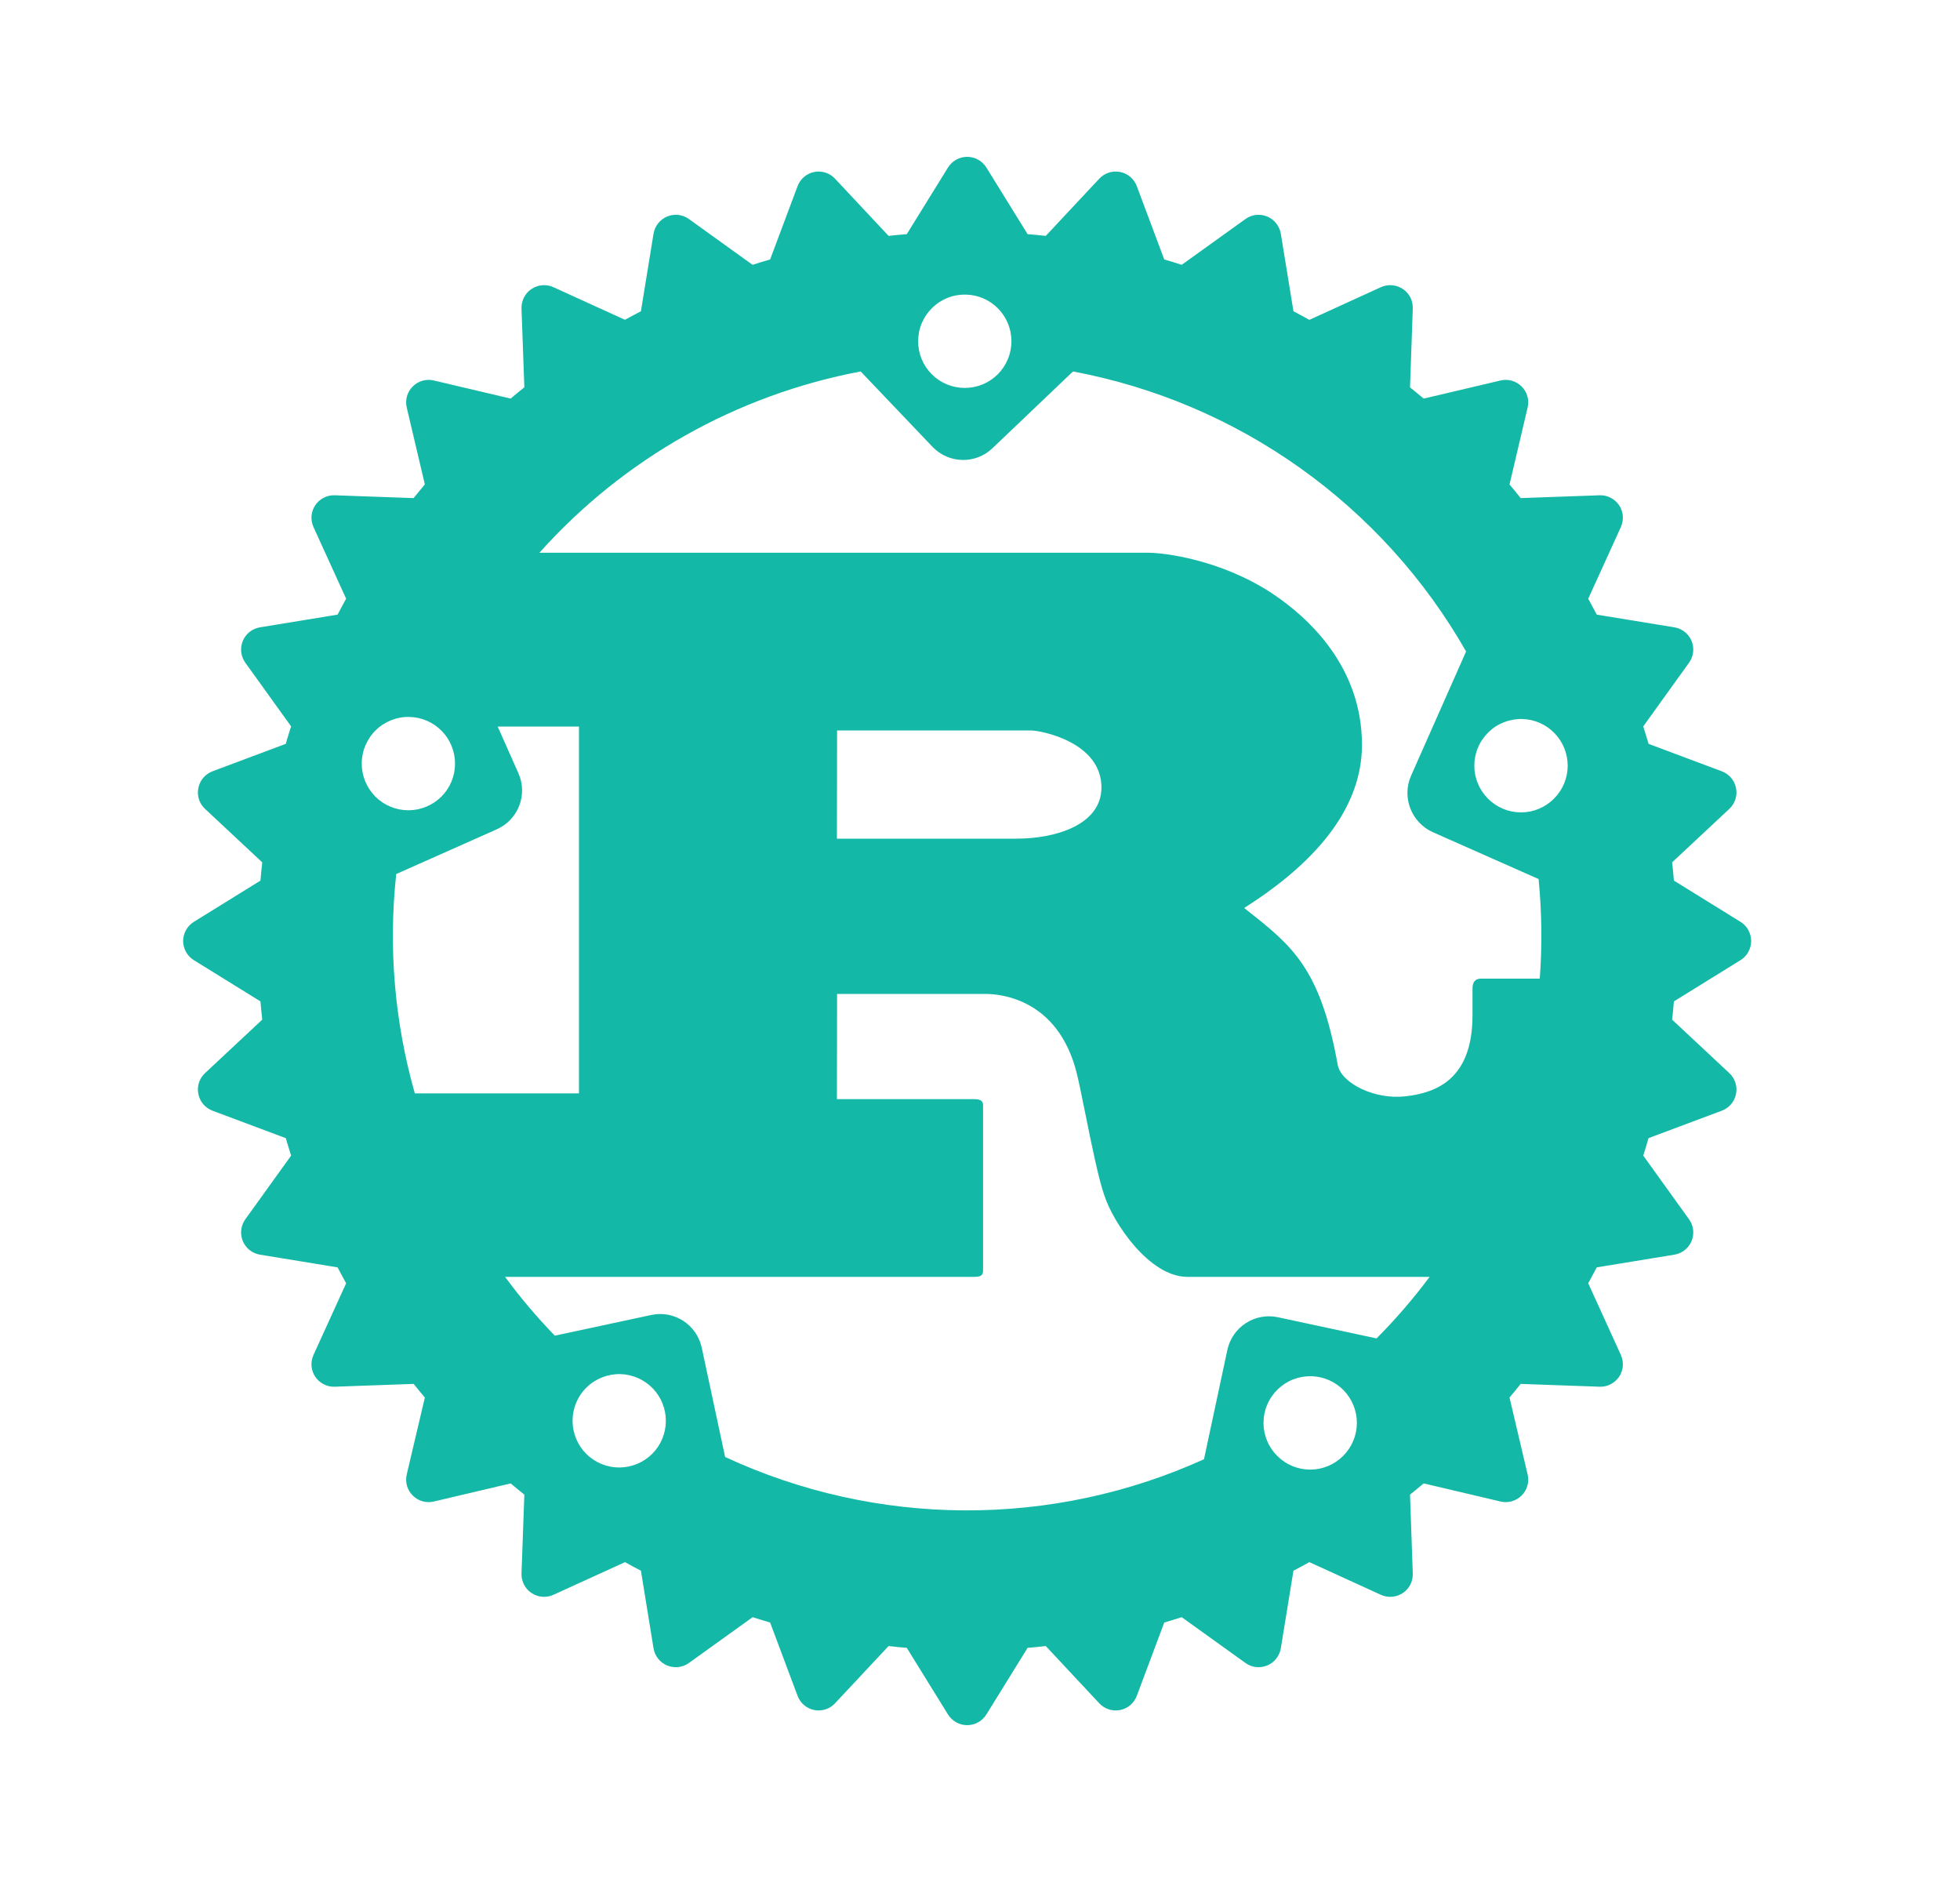
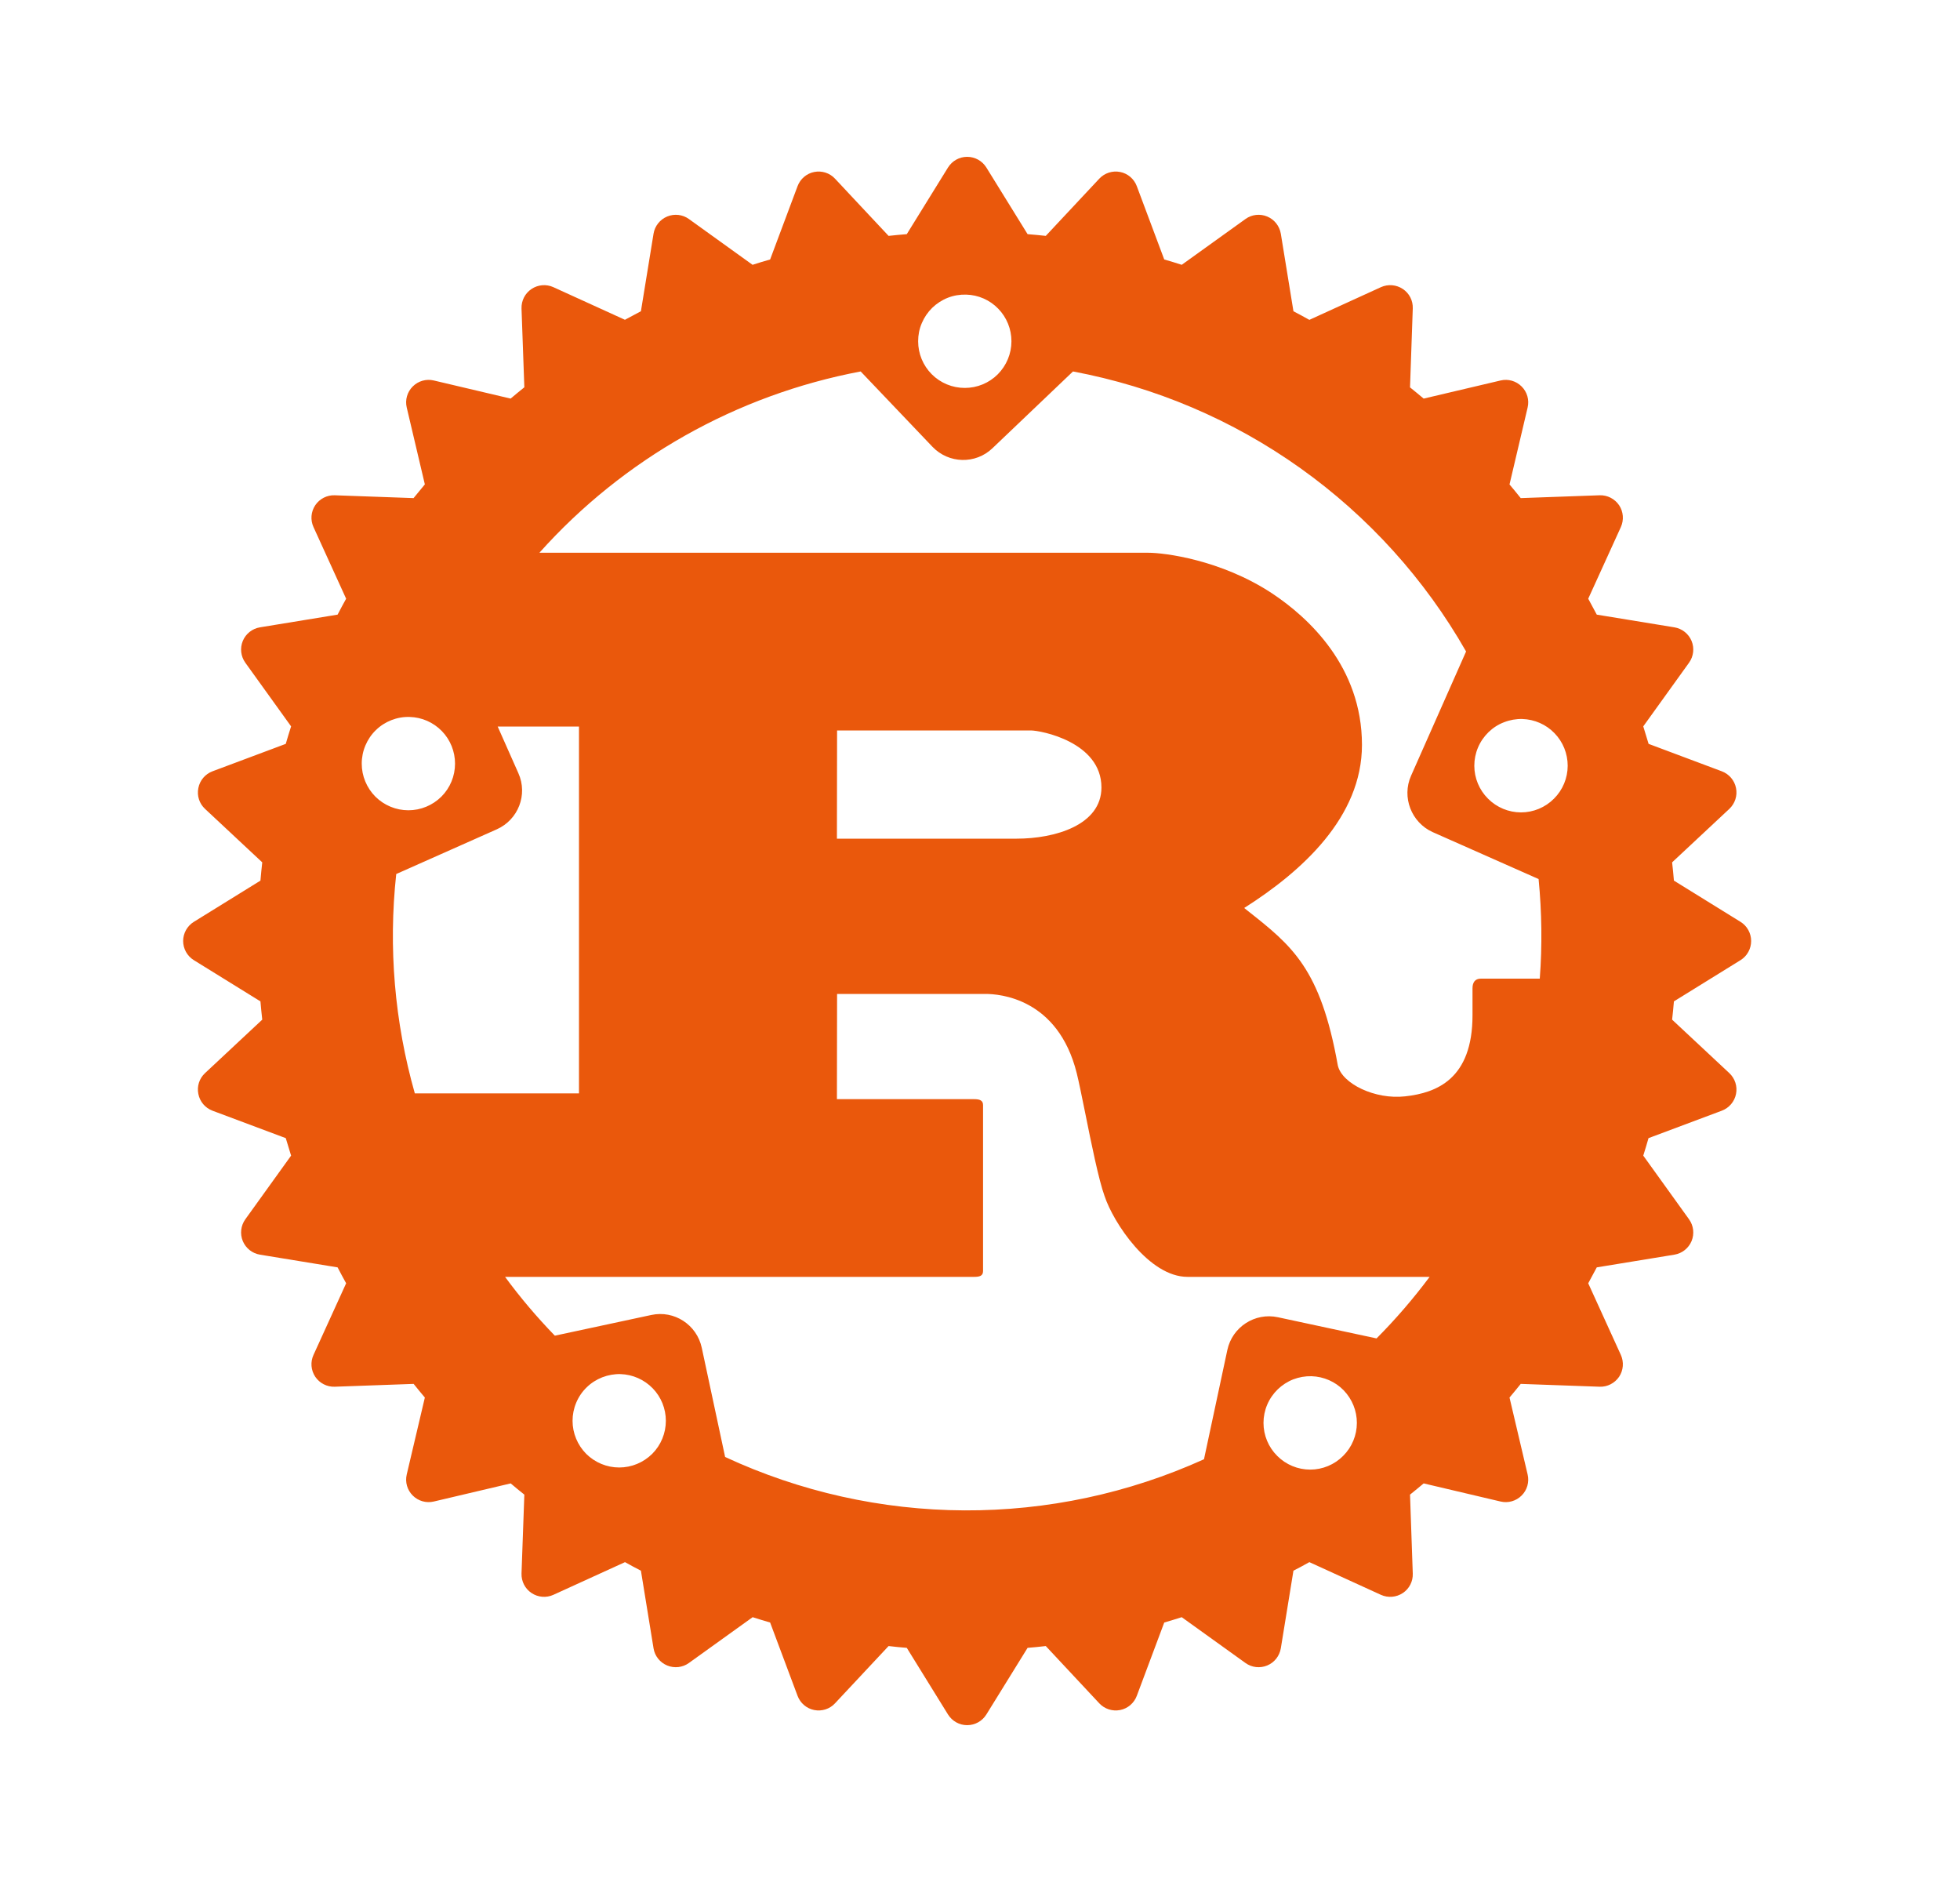
<svg xmlns="http://www.w3.org/2000/svg" width="25" height="24" viewBox="0 0 25 24" fill="none">
-   <path fill-rule="evenodd" clip-rule="evenodd" d="M12.581 2.136C12.528 2.051 12.436 2 12.336 2C12.237 2 12.145 2.051 12.092 2.136L11.566 2.986C11.488 2.992 11.411 3 11.334 3.008L10.651 2.279C10.584 2.206 10.483 2.174 10.386 2.193C10.288 2.212 10.208 2.281 10.173 2.374L9.823 3.309C9.748 3.33 9.673 3.353 9.599 3.377L8.787 2.793C8.707 2.735 8.602 2.723 8.51 2.761C8.418 2.799 8.352 2.882 8.336 2.98L8.175 3.969C8.107 4.005 8.039 4.041 7.971 4.078L7.058 3.662C6.968 3.621 6.862 3.63 6.78 3.685C6.697 3.74 6.649 3.834 6.652 3.934L6.688 4.939C6.629 4.986 6.571 5.034 6.513 5.083L5.533 4.852C5.437 4.829 5.335 4.858 5.265 4.928C5.194 4.998 5.165 5.1 5.188 5.197L5.419 6.177C5.37 6.235 5.323 6.293 5.275 6.352L4.27 6.316C4.171 6.312 4.076 6.361 4.021 6.443C3.966 6.526 3.957 6.631 3.999 6.722L4.415 7.635C4.378 7.702 4.341 7.77 4.306 7.838L3.316 8C3.218 8.016 3.135 8.082 3.097 8.173C3.059 8.265 3.071 8.37 3.129 8.451L3.713 9.263C3.689 9.337 3.667 9.411 3.645 9.486L2.71 9.836C2.617 9.871 2.549 9.952 2.53 10.049C2.51 10.147 2.542 10.247 2.615 10.315L3.345 10.997C3.336 11.074 3.329 11.152 3.322 11.23L2.472 11.756C2.388 11.808 2.336 11.901 2.336 12C2.336 12.099 2.388 12.192 2.472 12.244L3.322 12.77C3.329 12.848 3.336 12.926 3.345 13.003L2.615 13.685C2.542 13.753 2.51 13.853 2.53 13.951C2.549 14.048 2.617 14.129 2.71 14.164L3.645 14.514C3.667 14.589 3.69 14.663 3.713 14.737L3.129 15.549C3.071 15.63 3.059 15.735 3.097 15.827C3.135 15.918 3.218 15.984 3.316 16L4.306 16.162C4.341 16.23 4.378 16.297 4.415 16.365L3.999 17.278C3.957 17.369 3.966 17.474 4.021 17.557C4.076 17.639 4.171 17.688 4.27 17.684L5.276 17.648C5.323 17.707 5.371 17.765 5.419 17.822L5.188 18.803C5.165 18.9 5.194 19.002 5.265 19.072C5.335 19.142 5.437 19.171 5.533 19.148L6.514 18.917C6.571 18.966 6.629 19.013 6.688 19.06L6.652 20.066C6.649 20.166 6.697 20.26 6.78 20.315C6.862 20.37 6.968 20.379 7.058 20.338L7.972 19.921C8.039 19.959 8.107 19.995 8.175 20.03L8.336 21.02C8.352 21.119 8.418 21.201 8.51 21.239C8.602 21.277 8.707 21.265 8.787 21.207L9.6 20.623C9.674 20.647 9.748 20.669 9.823 20.691L10.173 21.626C10.208 21.719 10.288 21.788 10.386 21.807C10.483 21.826 10.584 21.794 10.651 21.721L11.334 20.991C11.411 21 11.488 21.008 11.566 21.014L12.092 21.864C12.145 21.949 12.237 22 12.336 22C12.436 22 12.528 21.949 12.581 21.864L13.107 21.014C13.184 21.008 13.262 21 13.339 20.991L14.021 21.721C14.089 21.794 14.19 21.826 14.287 21.807C14.385 21.788 14.465 21.719 14.5 21.626L14.85 20.691C14.925 20.669 14.999 20.647 15.073 20.623L15.886 21.207C15.966 21.265 16.071 21.277 16.163 21.239C16.255 21.201 16.32 21.119 16.337 21.02L16.498 20.03C16.566 19.995 16.634 19.959 16.701 19.921L17.614 20.338C17.705 20.379 17.81 20.37 17.893 20.315C17.976 20.26 18.024 20.166 18.02 20.066L17.985 19.06C18.043 19.013 18.101 18.966 18.159 18.917L19.14 19.148C19.236 19.171 19.338 19.142 19.408 19.072C19.479 19.002 19.508 18.9 19.485 18.803L19.254 17.822C19.302 17.765 19.35 17.707 19.397 17.648L20.403 17.684C20.502 17.688 20.596 17.639 20.652 17.557C20.707 17.474 20.715 17.369 20.674 17.278L20.258 16.365C20.295 16.297 20.331 16.23 20.367 16.162L21.357 16C21.455 15.984 21.538 15.918 21.576 15.827C21.614 15.735 21.602 15.63 21.544 15.549L20.96 14.737C20.983 14.663 21.006 14.589 21.027 14.514L21.962 14.164C22.055 14.129 22.124 14.048 22.143 13.951C22.163 13.853 22.13 13.753 22.058 13.685L21.328 13.003C21.337 12.926 21.344 12.848 21.351 12.77L22.201 12.244C22.285 12.192 22.336 12.099 22.336 12C22.336 11.901 22.285 11.808 22.201 11.756L21.351 11.23C21.344 11.152 21.337 11.074 21.328 10.997L22.058 10.315C22.13 10.247 22.163 10.147 22.143 10.049C22.124 9.952 22.055 9.871 21.962 9.836L21.028 9.486C21.006 9.411 20.983 9.337 20.96 9.263L21.544 8.451C21.602 8.37 21.614 8.265 21.576 8.173C21.538 8.082 21.455 8.016 21.357 8L20.367 7.838C20.331 7.77 20.295 7.703 20.258 7.635L20.674 6.722C20.715 6.631 20.707 6.526 20.652 6.443C20.596 6.361 20.502 6.312 20.403 6.316L19.397 6.352C19.35 6.293 19.302 6.235 19.254 6.178L19.485 5.197C19.508 5.1 19.479 4.998 19.408 4.928C19.338 4.858 19.236 4.829 19.14 4.852L18.159 5.083C18.101 5.034 18.043 4.987 17.985 4.94L18.02 3.934C18.024 3.834 17.976 3.74 17.893 3.685C17.81 3.63 17.705 3.621 17.614 3.662L16.701 4.079C16.634 4.041 16.566 4.005 16.498 3.969L16.337 2.98C16.32 2.882 16.255 2.799 16.163 2.761C16.071 2.723 15.966 2.735 15.886 2.793L15.073 3.377C14.999 3.353 14.925 3.33 14.85 3.309L14.5 2.374C14.465 2.281 14.385 2.212 14.287 2.193C14.19 2.174 14.089 2.206 14.021 2.279L13.339 3.008C13.262 3 13.184 2.992 13.107 2.986L12.581 2.136ZM12.323 3.757C12.478 3.761 12.625 3.825 12.733 3.937C12.841 4.048 12.901 4.197 12.901 4.352C12.901 4.51 12.838 4.661 12.727 4.773C12.615 4.885 12.464 4.947 12.306 4.947C12.148 4.947 11.997 4.885 11.885 4.773C11.773 4.661 11.711 4.51 11.711 4.352C11.711 4.272 11.726 4.194 11.758 4.12C11.789 4.047 11.834 3.981 11.891 3.925C11.948 3.87 12.016 3.826 12.09 3.797C12.164 3.768 12.243 3.755 12.323 3.757ZM13.686 4.737C14.731 4.933 15.72 5.353 16.586 5.97C17.452 6.587 18.174 7.385 18.7 8.308L17.998 9.893C17.877 10.166 18.002 10.488 18.273 10.611L19.625 11.21C19.666 11.632 19.672 12.057 19.64 12.48H18.888C18.813 12.48 18.782 12.53 18.782 12.603V12.947C18.782 13.759 18.325 13.937 17.923 13.981C17.54 14.025 17.117 13.82 17.064 13.587C16.843 12.347 16.48 12.061 15.911 11.612L15.87 11.579C16.606 11.112 17.372 10.421 17.372 9.499C17.372 8.501 16.689 7.874 16.224 7.566C15.569 7.135 14.845 7.049 14.65 7.049H6.88C7.954 5.848 9.395 5.036 10.978 4.737L11.894 5.698C12.101 5.914 12.444 5.923 12.66 5.715L13.686 4.737ZM5.226 9.143C5.381 9.147 5.528 9.212 5.636 9.323C5.744 9.434 5.804 9.583 5.804 9.738C5.804 9.896 5.742 10.047 5.63 10.159C5.518 10.27 5.367 10.333 5.209 10.333C5.051 10.333 4.9 10.27 4.788 10.159C4.677 10.047 4.614 9.896 4.614 9.738C4.614 9.658 4.63 9.579 4.661 9.506C4.692 9.433 4.737 9.366 4.794 9.311C4.851 9.255 4.919 9.212 4.993 9.183C5.068 9.154 5.147 9.14 5.226 9.143ZM19.418 9.169C19.573 9.174 19.72 9.238 19.828 9.35C19.936 9.461 19.996 9.61 19.996 9.765C19.996 9.922 19.933 10.074 19.821 10.185C19.71 10.297 19.558 10.36 19.401 10.36C19.243 10.36 19.091 10.297 18.98 10.185C18.868 10.074 18.805 9.922 18.805 9.765C18.805 9.685 18.821 9.606 18.852 9.533C18.883 9.459 18.929 9.393 18.986 9.337C19.043 9.282 19.11 9.238 19.185 9.21C19.259 9.181 19.338 9.167 19.418 9.169ZM6.348 9.265H7.385V13.943H5.291C5.033 13.034 4.952 12.085 5.054 11.146L6.336 10.576C6.61 10.454 6.735 10.134 6.612 9.86L6.348 9.265ZM10.677 9.315H13.148C13.276 9.315 14.049 9.462 14.049 10.042C14.049 10.522 13.456 10.695 12.968 10.695H10.675L10.677 9.315ZM10.677 12.675H12.57C12.742 12.675 13.494 12.725 13.734 13.686C13.76 13.79 13.798 13.977 13.841 14.189L13.841 14.189L13.841 14.189C13.919 14.578 14.015 15.05 14.088 15.25C14.201 15.594 14.658 16.283 15.146 16.283H18.235C18.028 16.56 17.802 16.823 17.558 17.068L16.3 16.798C16.007 16.735 15.718 16.922 15.655 17.215L15.357 18.609C14.396 19.044 13.354 19.266 12.3 19.261C11.246 19.256 10.205 19.024 9.249 18.58L8.951 17.187C8.888 16.894 8.601 16.706 8.308 16.769L7.077 17.033C6.849 16.798 6.636 16.547 6.442 16.283H12.426C12.493 16.283 12.539 16.272 12.539 16.209V14.092C12.539 14.031 12.493 14.017 12.426 14.017H10.675L10.677 12.675ZM7.915 17.523C8.07 17.528 8.217 17.593 8.325 17.704C8.433 17.815 8.493 17.964 8.493 18.119C8.493 18.276 8.431 18.428 8.319 18.54C8.207 18.651 8.056 18.714 7.898 18.714C7.74 18.714 7.589 18.651 7.477 18.54C7.366 18.428 7.303 18.276 7.303 18.119C7.303 18.039 7.319 17.96 7.35 17.887C7.381 17.813 7.426 17.747 7.483 17.692C7.54 17.636 7.608 17.593 7.682 17.564C7.757 17.535 7.836 17.521 7.915 17.523ZM16.729 17.55C16.884 17.555 17.031 17.619 17.139 17.73C17.247 17.842 17.307 17.991 17.307 18.145C17.307 18.303 17.244 18.455 17.132 18.566C17.021 18.678 16.869 18.741 16.712 18.741C16.554 18.741 16.402 18.678 16.291 18.566C16.179 18.455 16.116 18.303 16.116 18.145C16.116 18.066 16.132 17.987 16.163 17.914C16.194 17.84 16.24 17.774 16.297 17.718C16.354 17.663 16.422 17.619 16.496 17.59C16.57 17.562 16.649 17.548 16.729 17.55Z" fill="#14B8A6" />
+   <path fill-rule="evenodd" clip-rule="evenodd" d="M12.581 2.136C12.528 2.051 12.436 2 12.336 2C12.237 2 12.145 2.051 12.092 2.136L11.566 2.986C11.488 2.992 11.411 3 11.334 3.008L10.651 2.279C10.584 2.206 10.483 2.174 10.386 2.193C10.288 2.212 10.208 2.281 10.173 2.374L9.823 3.309C9.748 3.33 9.673 3.353 9.599 3.377L8.787 2.793C8.707 2.735 8.602 2.723 8.51 2.761C8.418 2.799 8.352 2.882 8.336 2.98L8.175 3.969C8.107 4.005 8.039 4.041 7.971 4.078L7.058 3.662C6.968 3.621 6.862 3.63 6.78 3.685C6.697 3.74 6.649 3.834 6.652 3.934L6.688 4.939C6.629 4.986 6.571 5.034 6.513 5.083L5.533 4.852C5.437 4.829 5.335 4.858 5.265 4.928C5.194 4.998 5.165 5.1 5.188 5.197L5.419 6.177C5.37 6.235 5.323 6.293 5.275 6.352L4.27 6.316C4.171 6.312 4.076 6.361 4.021 6.443C3.966 6.526 3.957 6.631 3.999 6.722L4.415 7.635C4.378 7.702 4.341 7.77 4.306 7.838L3.316 8C3.218 8.016 3.135 8.082 3.097 8.173C3.059 8.265 3.071 8.37 3.129 8.451L3.713 9.263C3.689 9.337 3.667 9.411 3.645 9.486L2.71 9.836C2.617 9.871 2.549 9.952 2.53 10.049C2.51 10.147 2.542 10.247 2.615 10.315L3.345 10.997C3.336 11.074 3.329 11.152 3.322 11.23L2.472 11.756C2.388 11.808 2.336 11.901 2.336 12C2.336 12.099 2.388 12.192 2.472 12.244L3.322 12.77C3.329 12.848 3.336 12.926 3.345 13.003L2.615 13.685C2.542 13.753 2.51 13.853 2.53 13.951C2.549 14.048 2.617 14.129 2.71 14.164L3.645 14.514C3.667 14.589 3.69 14.663 3.713 14.737L3.129 15.549C3.071 15.63 3.059 15.735 3.097 15.827C3.135 15.918 3.218 15.984 3.316 16L4.306 16.162C4.341 16.23 4.378 16.297 4.415 16.365L3.999 17.278C3.957 17.369 3.966 17.474 4.021 17.557C4.076 17.639 4.171 17.688 4.27 17.684L5.276 17.648C5.323 17.707 5.371 17.765 5.419 17.822L5.188 18.803C5.165 18.9 5.194 19.002 5.265 19.072C5.335 19.142 5.437 19.171 5.533 19.148L6.514 18.917C6.571 18.966 6.629 19.013 6.688 19.06L6.652 20.066C6.649 20.166 6.697 20.26 6.78 20.315C6.862 20.37 6.968 20.379 7.058 20.338L7.972 19.921C8.039 19.959 8.107 19.995 8.175 20.03L8.336 21.02C8.352 21.119 8.418 21.201 8.51 21.239C8.602 21.277 8.707 21.265 8.787 21.207L9.6 20.623C9.674 20.647 9.748 20.669 9.823 20.691L10.173 21.626C10.208 21.719 10.288 21.788 10.386 21.807C10.483 21.826 10.584 21.794 10.651 21.721L11.334 20.991C11.411 21 11.488 21.008 11.566 21.014L12.092 21.864C12.145 21.949 12.237 22 12.336 22C12.436 22 12.528 21.949 12.581 21.864L13.107 21.014C13.184 21.008 13.262 21 13.339 20.991L14.021 21.721C14.089 21.794 14.19 21.826 14.287 21.807C14.385 21.788 14.465 21.719 14.5 21.626L14.85 20.691C14.925 20.669 14.999 20.647 15.073 20.623L15.886 21.207C15.966 21.265 16.071 21.277 16.163 21.239C16.255 21.201 16.32 21.119 16.337 21.02L16.498 20.03C16.566 19.995 16.634 19.959 16.701 19.921L17.614 20.338C17.705 20.379 17.81 20.37 17.893 20.315C17.976 20.26 18.024 20.166 18.02 20.066L17.985 19.06C18.043 19.013 18.101 18.966 18.159 18.917L19.14 19.148C19.236 19.171 19.338 19.142 19.408 19.072C19.479 19.002 19.508 18.9 19.485 18.803L19.254 17.822C19.302 17.765 19.35 17.707 19.397 17.648L20.403 17.684C20.502 17.688 20.596 17.639 20.652 17.557C20.707 17.474 20.715 17.369 20.674 17.278L20.258 16.365C20.295 16.297 20.331 16.23 20.367 16.162L21.357 16C21.455 15.984 21.538 15.918 21.576 15.827C21.614 15.735 21.602 15.63 21.544 15.549L20.96 14.737C20.983 14.663 21.006 14.589 21.027 14.514L21.962 14.164C22.055 14.129 22.124 14.048 22.143 13.951C22.163 13.853 22.13 13.753 22.058 13.685L21.328 13.003C21.337 12.926 21.344 12.848 21.351 12.77L22.201 12.244C22.285 12.192 22.336 12.099 22.336 12C22.336 11.901 22.285 11.808 22.201 11.756L21.351 11.23C21.344 11.152 21.337 11.074 21.328 10.997L22.058 10.315C22.13 10.247 22.163 10.147 22.143 10.049C22.124 9.952 22.055 9.871 21.962 9.836L21.028 9.486C21.006 9.411 20.983 9.337 20.96 9.263L21.544 8.451C21.602 8.37 21.614 8.265 21.576 8.173C21.538 8.082 21.455 8.016 21.357 8L20.367 7.838C20.331 7.77 20.295 7.703 20.258 7.635L20.674 6.722C20.715 6.631 20.707 6.526 20.652 6.443C20.596 6.361 20.502 6.312 20.403 6.316L19.397 6.352C19.35 6.293 19.302 6.235 19.254 6.178L19.485 5.197C19.508 5.1 19.479 4.998 19.408 4.928C19.338 4.858 19.236 4.829 19.14 4.852L18.159 5.083C18.101 5.034 18.043 4.987 17.985 4.94L18.02 3.934C18.024 3.834 17.976 3.74 17.893 3.685C17.81 3.63 17.705 3.621 17.614 3.662L16.701 4.079C16.634 4.041 16.566 4.005 16.498 3.969L16.337 2.98C16.32 2.882 16.255 2.799 16.163 2.761C16.071 2.723 15.966 2.735 15.886 2.793L15.073 3.377C14.999 3.353 14.925 3.33 14.85 3.309L14.5 2.374C14.465 2.281 14.385 2.212 14.287 2.193C14.19 2.174 14.089 2.206 14.021 2.279L13.339 3.008C13.262 3 13.184 2.992 13.107 2.986L12.581 2.136ZM12.323 3.757C12.478 3.761 12.625 3.825 12.733 3.937C12.841 4.048 12.901 4.197 12.901 4.352C12.901 4.51 12.838 4.661 12.727 4.773C12.615 4.885 12.464 4.947 12.306 4.947C12.148 4.947 11.997 4.885 11.885 4.773C11.773 4.661 11.711 4.51 11.711 4.352C11.711 4.272 11.726 4.194 11.758 4.12C11.789 4.047 11.834 3.981 11.891 3.925C11.948 3.87 12.016 3.826 12.09 3.797C12.164 3.768 12.243 3.755 12.323 3.757ZM13.686 4.737C14.731 4.933 15.72 5.353 16.586 5.97C17.452 6.587 18.174 7.385 18.7 8.308L17.998 9.893C17.877 10.166 18.002 10.488 18.273 10.611L19.625 11.21C19.666 11.632 19.672 12.057 19.64 12.48H18.888C18.813 12.48 18.782 12.53 18.782 12.603V12.947C18.782 13.759 18.325 13.937 17.923 13.981C17.54 14.025 17.117 13.82 17.064 13.587C16.843 12.347 16.48 12.061 15.911 11.612L15.87 11.579C16.606 11.112 17.372 10.421 17.372 9.499C17.372 8.501 16.689 7.874 16.224 7.566C15.569 7.135 14.845 7.049 14.65 7.049H6.88C7.954 5.848 9.395 5.036 10.978 4.737L11.894 5.698C12.101 5.914 12.444 5.923 12.66 5.715L13.686 4.737ZM5.226 9.143C5.381 9.147 5.528 9.212 5.636 9.323C5.744 9.434 5.804 9.583 5.804 9.738C5.804 9.896 5.742 10.047 5.63 10.159C5.518 10.27 5.367 10.333 5.209 10.333C5.051 10.333 4.9 10.27 4.788 10.159C4.677 10.047 4.614 9.896 4.614 9.738C4.614 9.658 4.63 9.579 4.661 9.506C4.692 9.433 4.737 9.366 4.794 9.311C4.851 9.255 4.919 9.212 4.993 9.183C5.068 9.154 5.147 9.14 5.226 9.143ZM19.418 9.169C19.573 9.174 19.72 9.238 19.828 9.35C19.936 9.461 19.996 9.61 19.996 9.765C19.996 9.922 19.933 10.074 19.821 10.185C19.71 10.297 19.558 10.36 19.401 10.36C19.243 10.36 19.091 10.297 18.98 10.185C18.868 10.074 18.805 9.922 18.805 9.765C18.805 9.685 18.821 9.606 18.852 9.533C18.883 9.459 18.929 9.393 18.986 9.337C19.043 9.282 19.11 9.238 19.185 9.21C19.259 9.181 19.338 9.167 19.418 9.169ZM6.348 9.265H7.385V13.943H5.291C5.033 13.034 4.952 12.085 5.054 11.146L6.336 10.576C6.61 10.454 6.735 10.134 6.612 9.86L6.348 9.265ZM10.677 9.315H13.148C13.276 9.315 14.049 9.462 14.049 10.042C14.049 10.522 13.456 10.695 12.968 10.695H10.675L10.677 9.315ZM10.677 12.675H12.57C12.742 12.675 13.494 12.725 13.734 13.686C13.76 13.79 13.798 13.977 13.841 14.189L13.841 14.189L13.841 14.189C13.919 14.578 14.015 15.05 14.088 15.25C14.201 15.594 14.658 16.283 15.146 16.283H18.235C18.028 16.56 17.802 16.823 17.558 17.068L16.3 16.798C16.007 16.735 15.718 16.922 15.655 17.215L15.357 18.609C14.396 19.044 13.354 19.266 12.3 19.261C11.246 19.256 10.205 19.024 9.249 18.58L8.951 17.187C8.888 16.894 8.601 16.706 8.308 16.769L7.077 17.033C6.849 16.798 6.636 16.547 6.442 16.283H12.426C12.493 16.283 12.539 16.272 12.539 16.209V14.092C12.539 14.031 12.493 14.017 12.426 14.017H10.675L10.677 12.675ZM7.915 17.523C8.07 17.528 8.217 17.593 8.325 17.704C8.433 17.815 8.493 17.964 8.493 18.119C8.493 18.276 8.431 18.428 8.319 18.54C8.207 18.651 8.056 18.714 7.898 18.714C7.74 18.714 7.589 18.651 7.477 18.54C7.366 18.428 7.303 18.276 7.303 18.119C7.303 18.039 7.319 17.96 7.35 17.887C7.381 17.813 7.426 17.747 7.483 17.692C7.54 17.636 7.608 17.593 7.682 17.564C7.757 17.535 7.836 17.521 7.915 17.523ZM16.729 17.55C16.884 17.555 17.031 17.619 17.139 17.73C17.247 17.842 17.307 17.991 17.307 18.145C17.307 18.303 17.244 18.455 17.132 18.566C17.021 18.678 16.869 18.741 16.712 18.741C16.554 18.741 16.402 18.678 16.291 18.566C16.179 18.455 16.116 18.303 16.116 18.145C16.116 18.066 16.132 17.987 16.163 17.914C16.194 17.84 16.24 17.774 16.297 17.718C16.354 17.663 16.422 17.619 16.496 17.59C16.57 17.562 16.649 17.548 16.729 17.55Z" fill="#EA580C" />
</svg>
